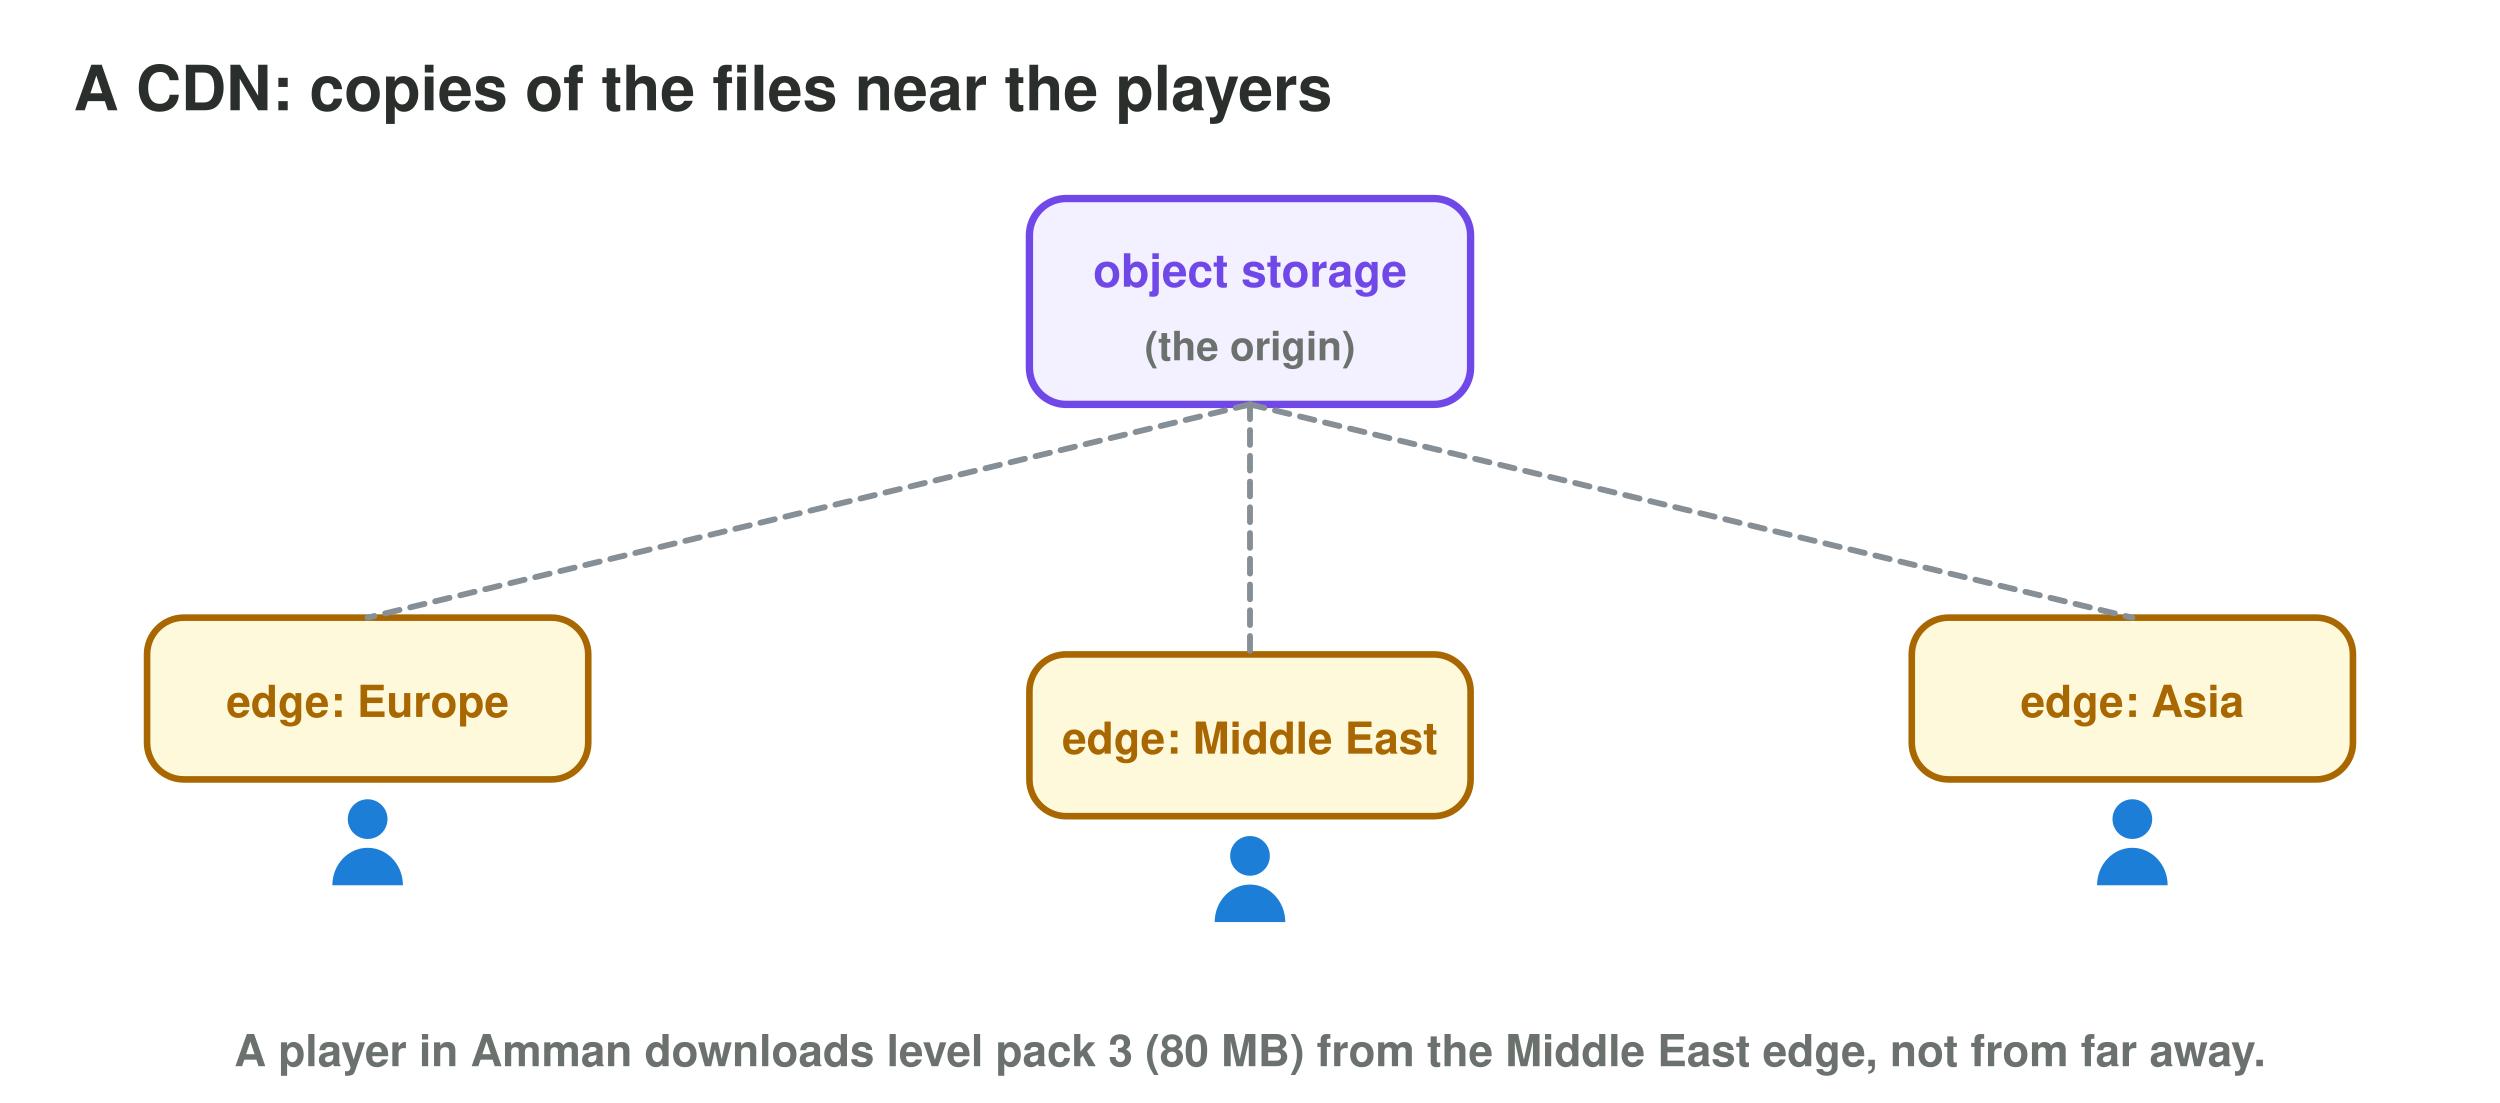
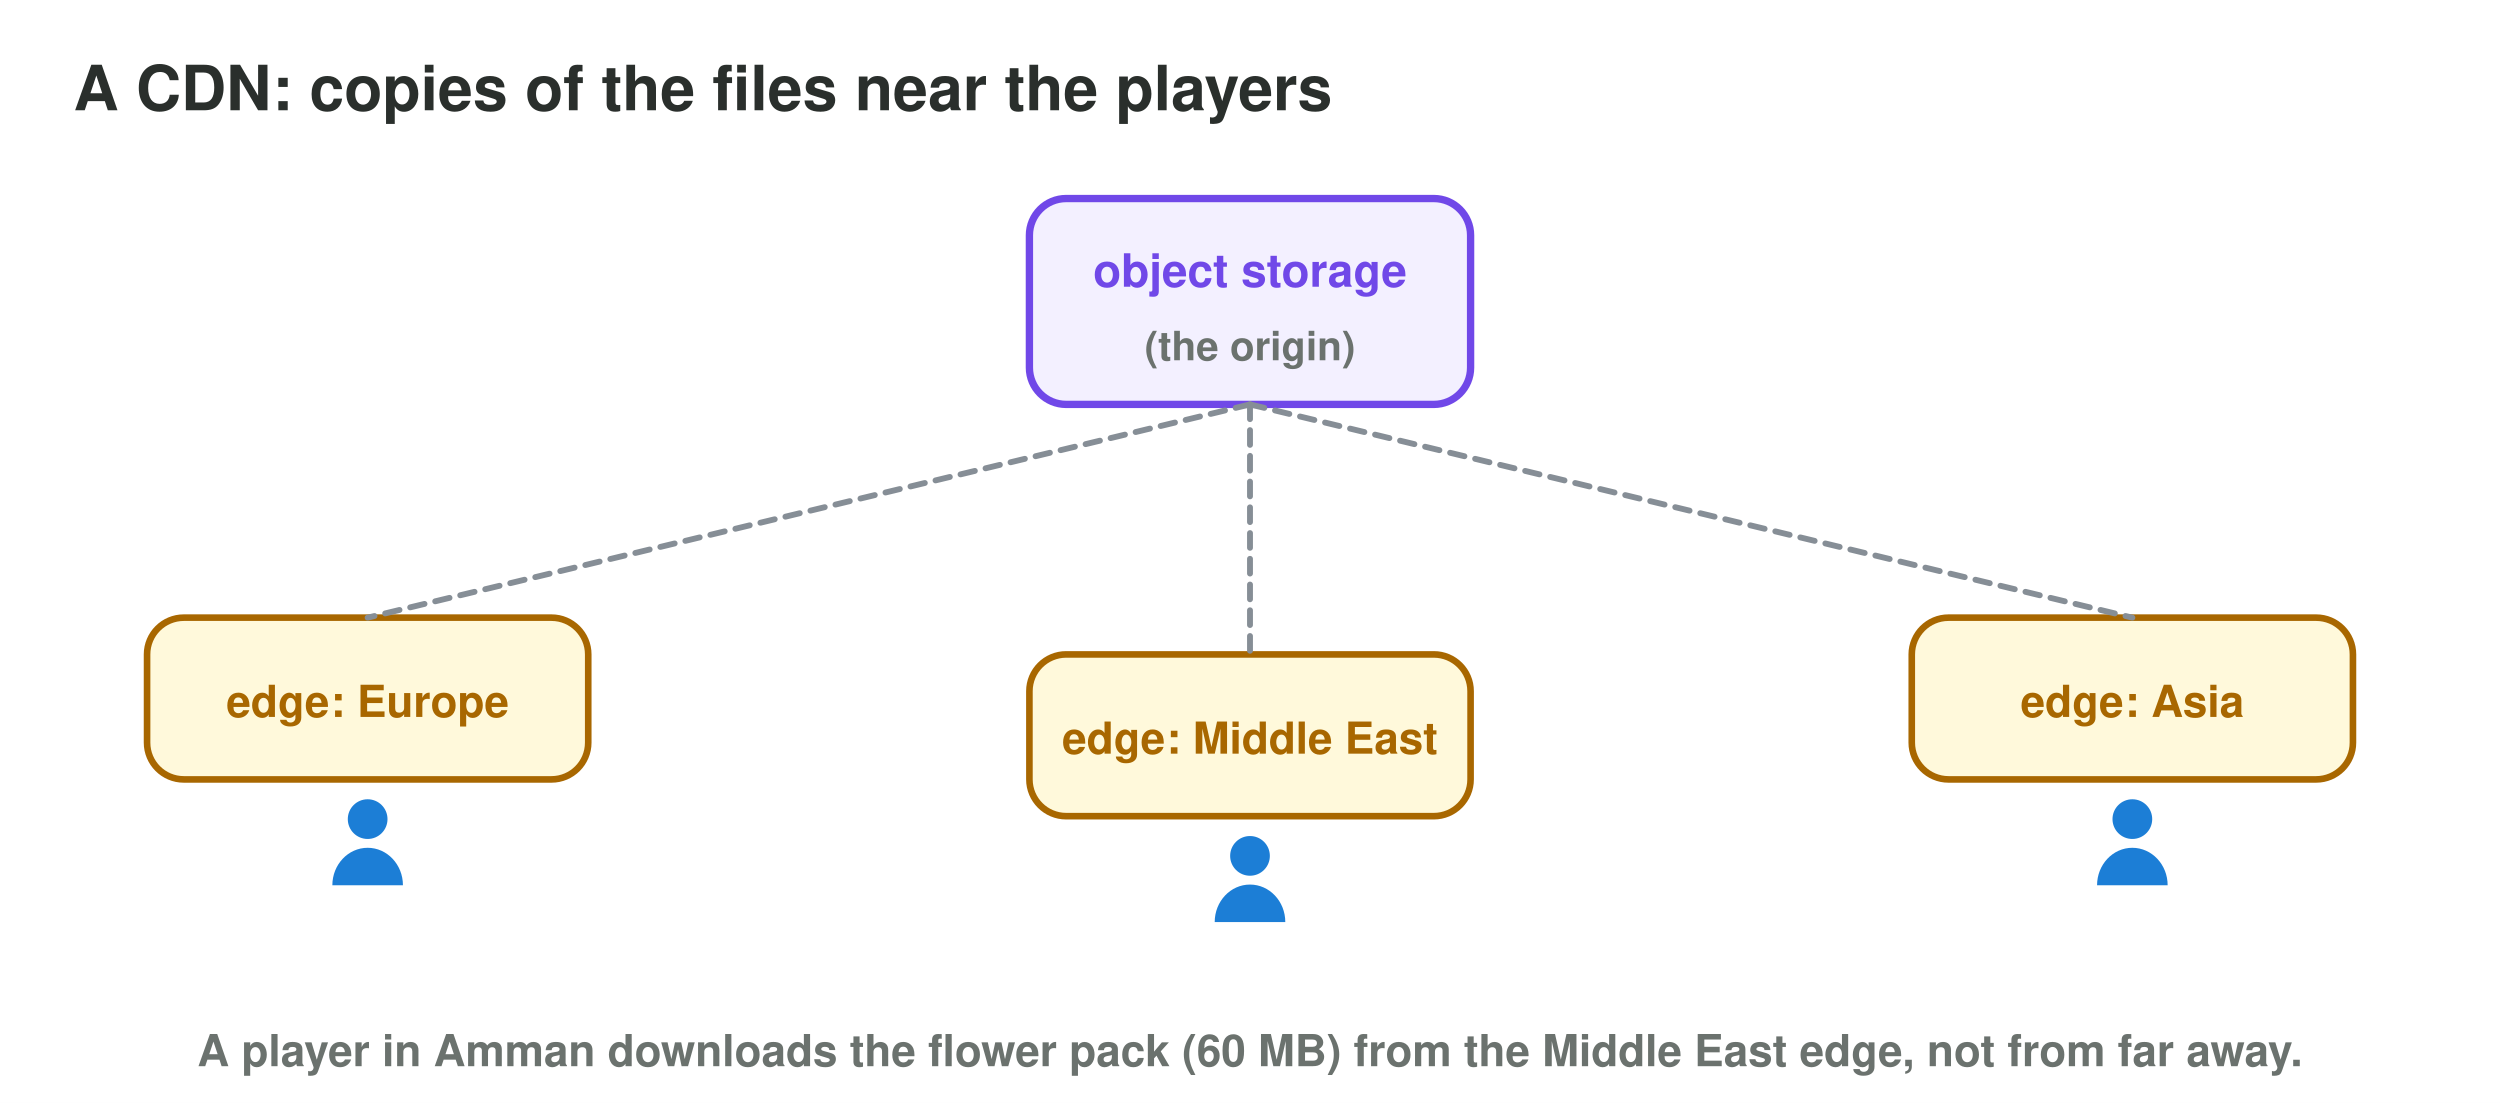
<svg xmlns="http://www.w3.org/2000/svg" width="680" height="300" viewBox="0 0 680 300" font-family="Helvetica, Arial, sans-serif" font-weight="600">
  <rect width="680" height="300" fill="#ffffff" />
  <text x="20" y="30" font-size="17" fill="#2a2f2c" text-anchor="start" font-weight="800" xml:space="preserve">A CDN: copies of the files near the players</text>
  <rect x="280" y="54" width="120" height="56" rx="10" fill="#f3f0ff" stroke="#7048e8" stroke-width="2" />
  <text x="340" y="78" font-size="12.5" fill="#7048e8" text-anchor="middle" font-weight="800" xml:space="preserve">object storage</text>
  <text x="340" y="98" font-size="11" fill="#6b726e" text-anchor="middle" font-weight="700" xml:space="preserve">(the origin)</text>
  <rect x="40" y="168" width="120" height="44" rx="10" fill="#fff9db" stroke="#A86700" stroke-width="1.8" />
  <text x="100" y="195" font-size="12" fill="#A86700" text-anchor="middle" font-weight="800" xml:space="preserve">edge: Europe</text>
  <line x1="340" y1="110" x2="100" y2="168" stroke="#868e96" stroke-width="1.6" stroke-linecap="round" stroke-dasharray="4 3" />
  <circle cx="100" cy="222.8" r="5.4" fill="#1c7ed6" />
  <path d="M90.4 240.8 a9.6 10.2 0 0 1 19.2 0 Z" fill="#1c7ed6" />
  <rect x="280" y="178" width="120" height="44" rx="10" fill="#fff9db" stroke="#A86700" stroke-width="1.8" />
  <text x="340" y="205" font-size="12" fill="#A86700" text-anchor="middle" font-weight="800" xml:space="preserve">edge: Middle East</text>
  <line x1="340" y1="110" x2="340" y2="178" stroke="#868e96" stroke-width="1.6" stroke-linecap="round" stroke-dasharray="4 3" />
  <circle cx="340" cy="232.8" r="5.4" fill="#1c7ed6" />
  <path d="M330.4 250.8 a9.6 10.2 0 0 1 19.2 0 Z" fill="#1c7ed6" />
  <rect x="520" y="168" width="120" height="44" rx="10" fill="#fff9db" stroke="#A86700" stroke-width="1.8" />
  <text x="580" y="195" font-size="12" fill="#A86700" text-anchor="middle" font-weight="800" xml:space="preserve">edge: Asia</text>
  <line x1="340" y1="110" x2="580" y2="168" stroke="#868e96" stroke-width="1.6" stroke-linecap="round" stroke-dasharray="4 3" />
  <circle cx="580" cy="222.8" r="5.4" fill="#1c7ed6" />
  <path d="M570.4 240.8 a9.6 10.2 0 0 1 19.2 0 Z" fill="#1c7ed6" />
-   <text x="340" y="290" font-size="12" fill="#6b726e" text-anchor="middle" font-weight="700" xml:space="preserve">A player in Amman downloads level pack 3 (80 MB) from the Middle East edge, not from far away.</text>
+   <text x="340" y="290" font-size="12" fill="#6b726e" text-anchor="middle" font-weight="700" xml:space="preserve">A player in Amman downloads the flower pack (60 MB) from the Middle East edge, not from far away.</text>
</svg>
